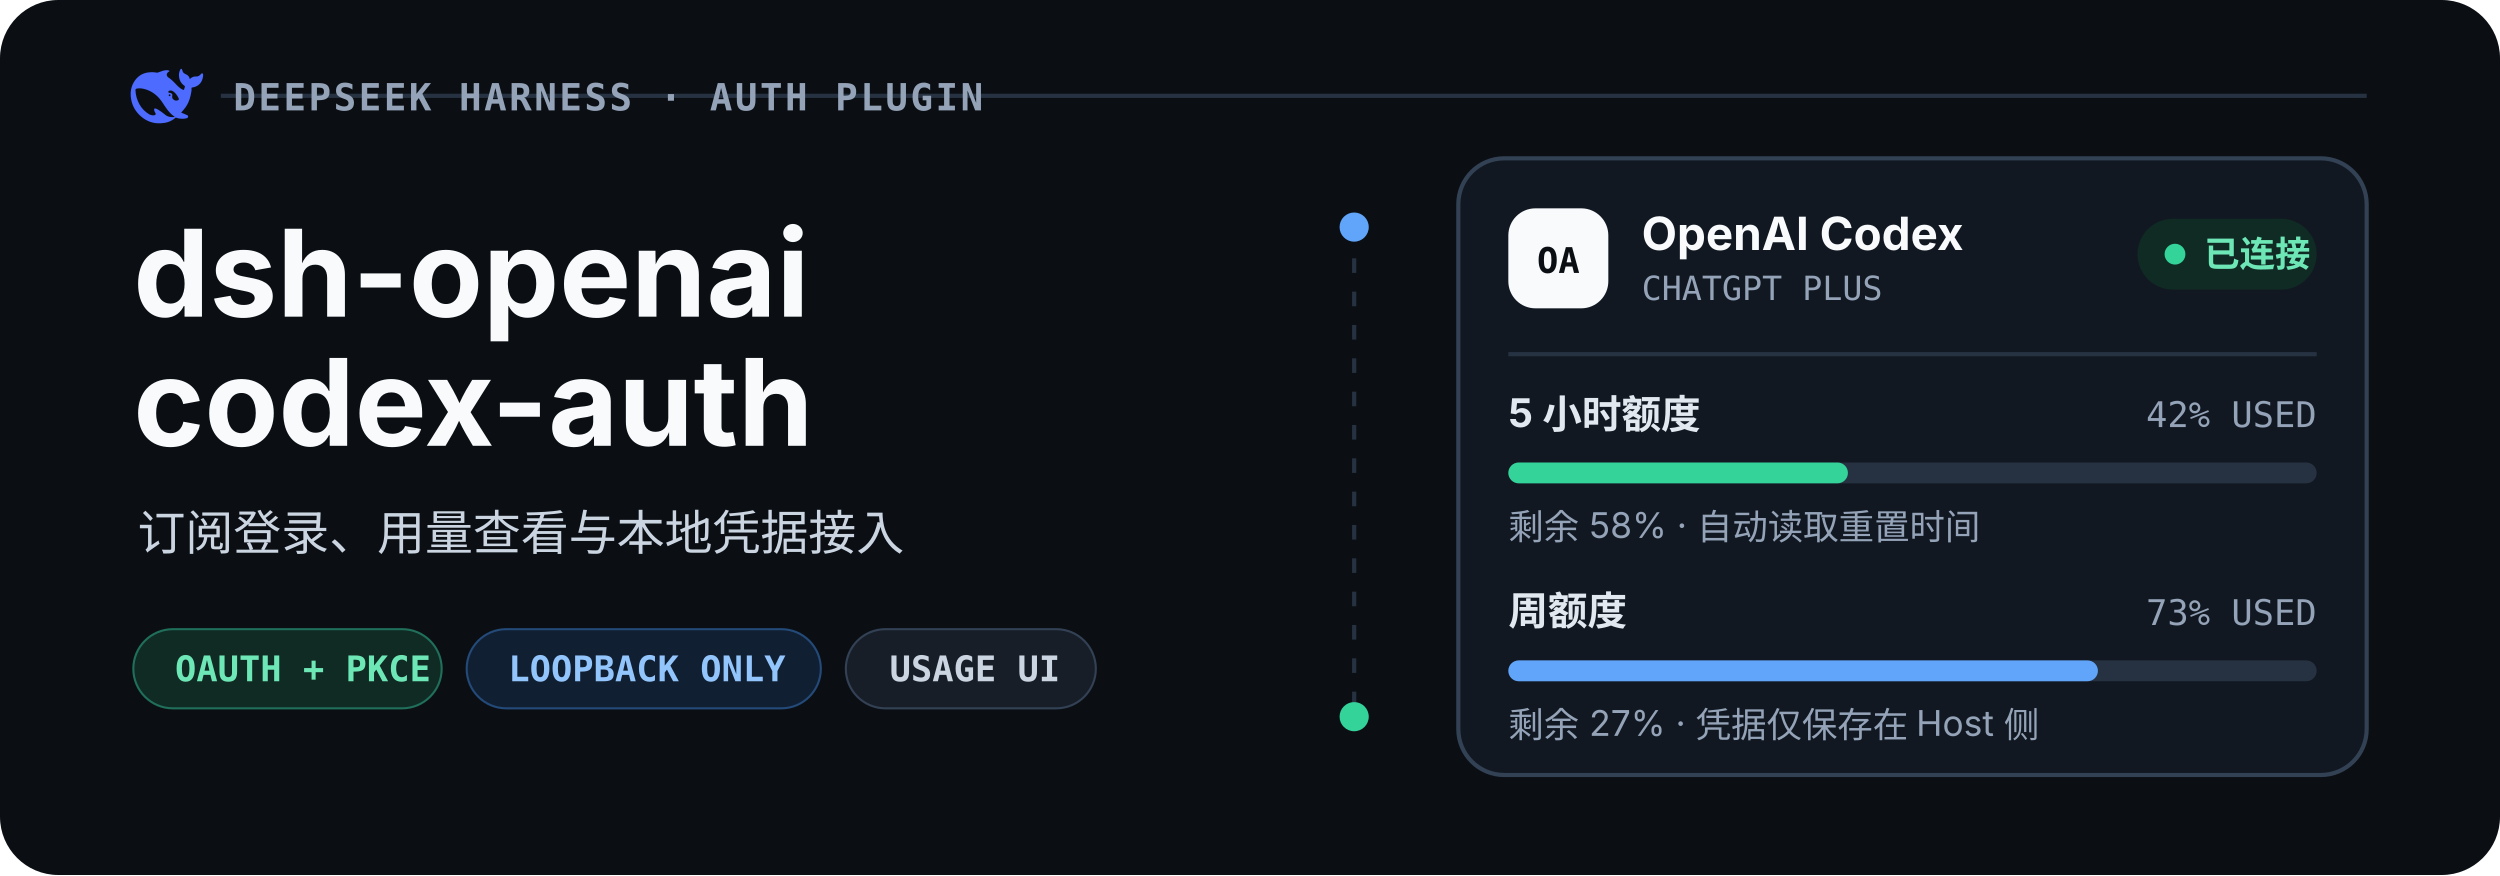
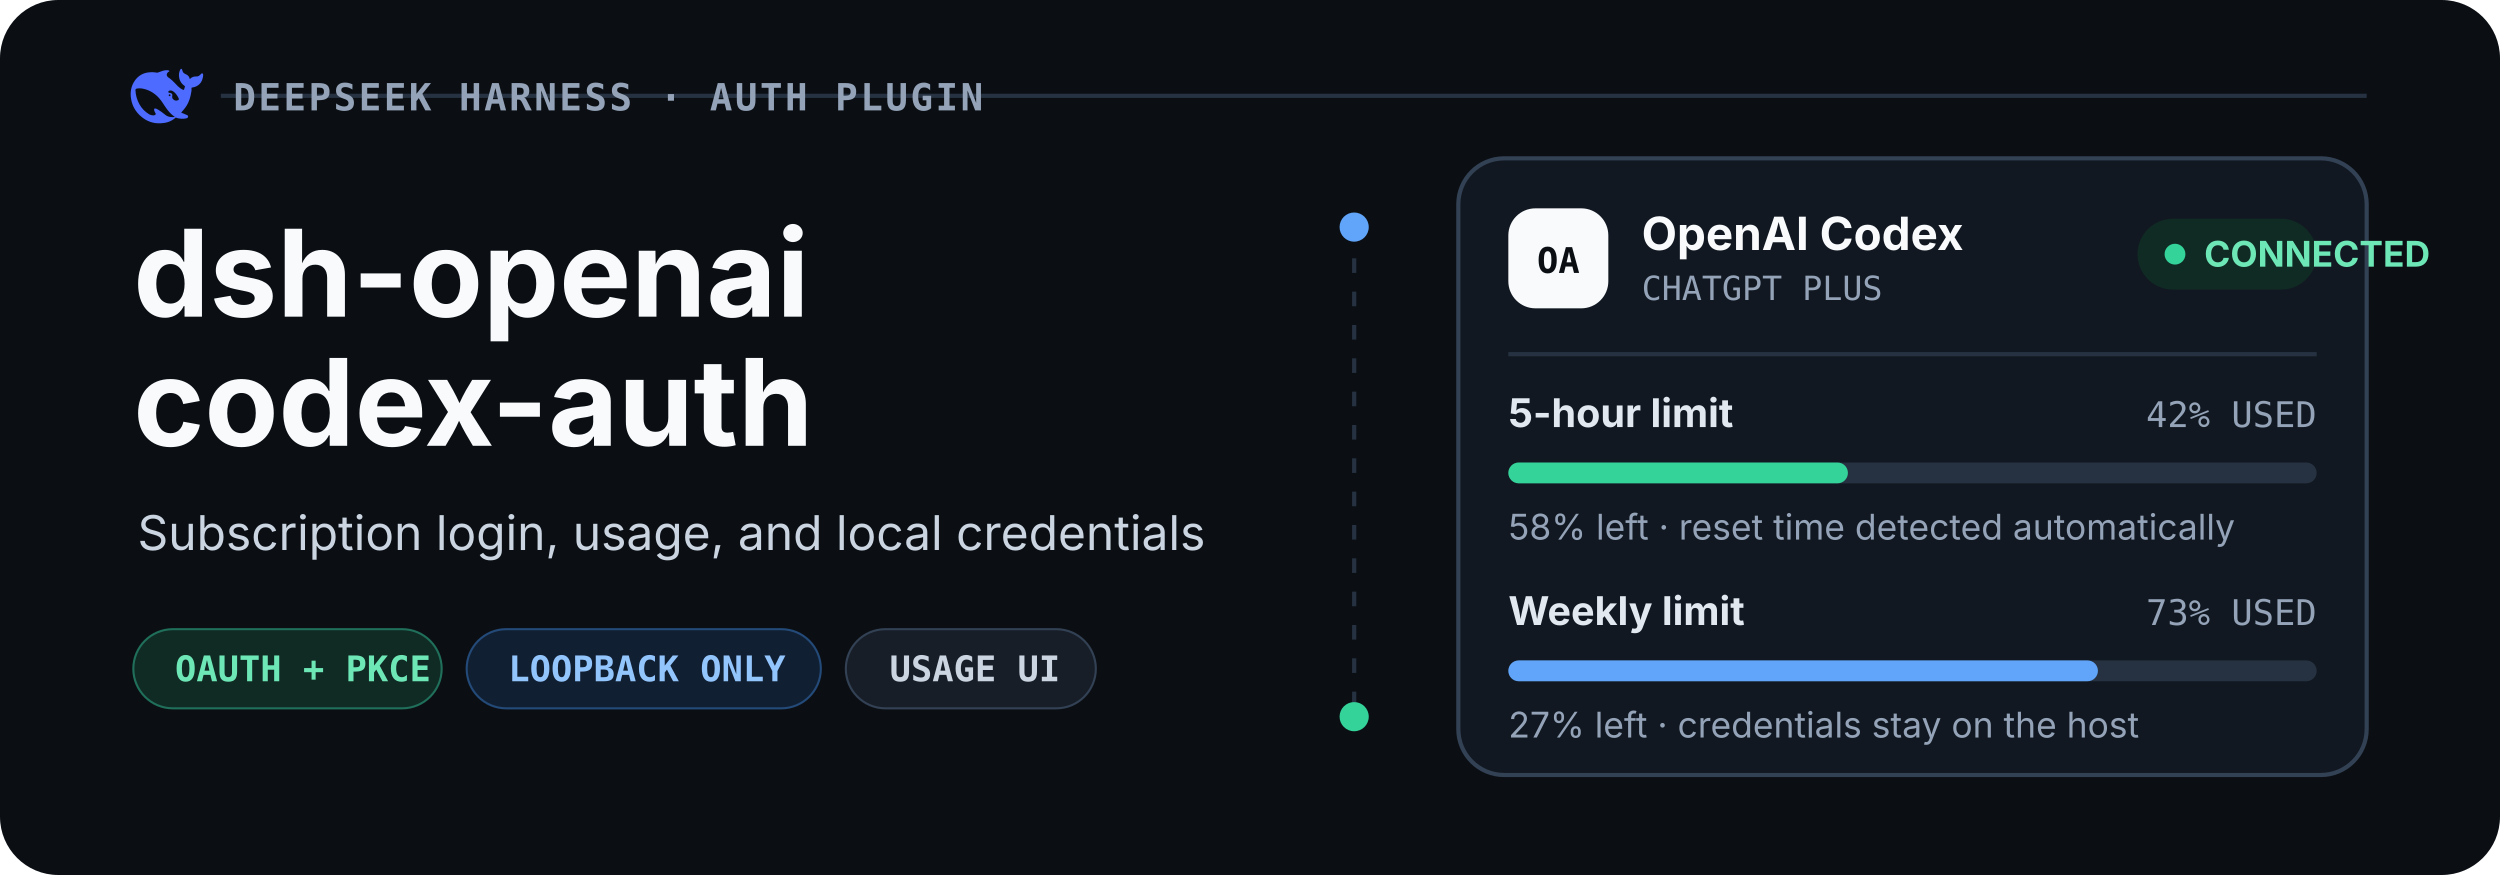
<svg xmlns="http://www.w3.org/2000/svg" width="1200" height="420" viewBox="0 0 1200 420" role="img" aria-labelledby="title desc">
  <rect width="1200" height="420" rx="28" fill="#0B0F14" />
  <path d="M64 46H1136" stroke="#263241" stroke-width="2" />
  <rect x="56" y="23" width="50" height="46" rx="12" fill="#0B0F14" />
  <g id="deepseek-logo" transform="translate(62 28) scale(.72)">
    <path d="M48.835 10.048C48.323 9.792 48.102 10.28 47.803 10.528C47.701 10.608 47.614 10.712 47.527 10.808C46.779 11.624 45.905 12.16 44.762 12.096C43.092 12 41.666 12.536 40.406 13.84C40.138 12.232 39.248 11.272 37.893 10.656C37.184 10.336 36.467 10.016 35.97 9.32C35.623 8.824 35.529 8.272 35.356 7.728C35.246 7.4 35.135 7.064 34.765 7.008C34.363 6.944 34.206 7.288 34.048 7.576C33.418 8.752 33.173 10.048 33.197 11.36C33.252 14.312 34.474 16.664 36.9 18.336C37.176 18.528 37.247 18.72 37.16 19C36.995 19.576 36.797 20.136 36.624 20.712C36.514 21.08 36.349 21.16 35.962 21C34.631 20.432 33.481 19.592 32.464 18.576C30.739 16.872 29.179 14.992 27.233 13.52C26.776 13.176 26.319 12.856 25.847 12.552C23.862 10.584 26.107 8.968 26.627 8.776C27.17 8.576 26.816 7.888 25.059 7.896C23.302 7.904 21.695 8.504 19.647 9.304C19.348 9.424 19.032 9.512 18.709 9.584C16.85 9.224 14.92 9.144 12.903 9.376C9.106 9.808 6.073 11.64 3.843 14.768C1.165 18.528 0.534 22.8 1.307 27.256C2.118 31.952 4.466 35.84 8.074 38.88C11.816 42.032 16.125 43.576 21.041 43.28C24.027 43.104 27.352 42.696 31.102 39.456C32.047 39.936 33.04 40.128 34.686 40.272C35.955 40.392 37.176 40.208 38.121 40.008C39.602 39.688 39.499 38.288 38.964 38.032C34.623 35.968 35.576 36.808 34.71 36.128C36.916 33.464 40.24 30.696 41.54 21.728C41.643 21.016 41.556 20.568 41.54 19.992C41.532 19.64 41.611 19.504 42.005 19.464C43.092 19.336 44.148 19.032 45.117 18.488C47.929 16.92 49.064 14.344 49.331 11.256C49.371 10.784 49.324 10.296 48.835 10.048ZM24.326 37.84C20.12 34.464 18.079 33.352 17.236 33.4C16.448 33.448 16.59 34.368 16.763 34.968C16.944 35.56 17.181 35.968 17.512 36.488C17.74 36.832 17.898 37.344 17.283 37.728C15.928 38.584 13.573 37.44 13.462 37.384C10.721 35.736 8.428 33.56 6.813 30.584C5.253 27.72 4.348 24.648 4.198 21.368C4.158 20.576 4.387 20.296 5.159 20.152C6.175 19.96 7.223 19.92 8.239 20.072C12.533 20.712 16.189 22.672 19.253 25.776C21.002 27.544 22.325 29.656 23.689 31.72C25.138 33.912 26.698 36 28.683 37.712C29.384 38.312 29.943 38.768 30.479 39.104C28.864 39.288 26.17 39.328 24.326 37.84ZM26.343 24.6C26.343 24.248 26.619 23.968 26.966 23.968C27.044 23.968 27.115 23.984 27.178 24.008C27.265 24.04 27.344 24.088 27.407 24.16C27.517 24.272 27.58 24.432 27.58 24.6C27.58 24.952 27.304 25.232 26.957 25.232C26.611 25.232 26.343 24.952 26.343 24.6ZM32.606 27.88C32.205 28.048 31.803 28.192 31.416 28.208C30.818 28.24 30.164 27.992 29.81 27.688C29.258 27.216 28.864 26.952 28.699 26.128C28.628 25.776 28.668 25.232 28.73 24.92C28.872 24.248 28.714 23.816 28.25 23.424C27.872 23.104 27.391 23.016 26.863 23.016C26.666 23.016 26.485 22.928 26.351 22.856C26.13 22.744 25.949 22.464 26.123 22.12C26.178 22.008 26.446 21.736 26.509 21.688C27.226 21.272 28.053 21.408 28.817 21.72C29.526 22.016 30.061 22.56 30.834 23.328C31.622 24.256 31.763 24.512 32.212 25.208C32.567 25.752 32.89 26.312 33.11 26.952C33.245 27.352 33.071 27.68 32.606 27.88Z" fill="#4D6BFE" />
  </g>
  <text x="112" y="53" fill="#94A3B8" font-family="ui-monospace, SFMono-Regular, Menlo, Consolas, monospace" font-size="18" font-weight="600" letter-spacing="1.2">DEEPSEEK HARNESS · AUTH PLUGIN</text>
  <g id="title-block" transform="translate(64 88)">
    <text x="0" y="64" fill="#F8FAFC" font-family="-apple-system, BlinkMacSystemFont, Segoe UI, PingFang SC, sans-serif" font-size="58" font-weight="750">dsh-openai</text>
    <text x="0" y="126" fill="#F8FAFC" font-family="-apple-system, BlinkMacSystemFont, Segoe UI, PingFang SC, sans-serif" font-size="58" font-weight="750">codex-auth</text>
-     <text x="2" y="176" fill="#CBD5E1" font-family="-apple-system, BlinkMacSystemFont, Segoe UI, PingFang SC, sans-serif" font-size="23">订阅登录、用量查看与本地凭据接入</text>
+     <text x="2" y="176" fill="#CBD5E1" font-family="-apple-system, BlinkMacSystemFont, Segoe UI, sans-serif" font-size="23">Subscription login, usage, and local credentials</text>
    <g transform="translate(0 214)" font-family="ui-monospace, SFMono-Regular, Menlo, Consolas, monospace" font-size="17" font-weight="650">
      <rect width="148" height="38" rx="19" fill="#102A24" stroke="#1F6F5A" />
      <text x="20" y="25" fill="#6EE7B7">OAUTH + PKCE</text>
      <rect x="160" width="170" height="38" rx="19" fill="#111F33" stroke="#234A78" />
      <text x="180" y="25" fill="#93C5FD">LOOPBACK ONLY</text>
      <rect x="342" width="120" height="38" rx="19" fill="#171E28" stroke="#334155" />
      <text x="363" y="25" fill="#CBD5E1">USAGE UI</text>
    </g>
  </g>
  <g id="usage-proof" transform="translate(700 76)">
    <rect width="436" height="296" rx="22" fill="#111821" stroke="#334155" stroke-width="2" />
    <rect x="24" y="24" width="48" height="48" rx="13" fill="#F8FAFC" />
    <text x="48" y="55" text-anchor="middle" fill="#0B0F14" font-family="ui-monospace, SFMono-Regular, Menlo, Consolas, monospace" font-size="17" font-weight="800">OA</text>
    <text x="88" y="44" fill="#F8FAFC" font-family="-apple-system, BlinkMacSystemFont, Segoe UI, PingFang SC, sans-serif" font-size="22" font-weight="700">OpenAI Codex</text>
    <text x="88" y="68" fill="#94A3B8" font-family="ui-monospace, SFMono-Regular, Menlo, Consolas, monospace" font-size="16">CHATGPT PLUS</text>
    <rect x="326" y="29" width="86" height="34" rx="17" fill="#102A24" />
    <circle cx="344" cy="46" r="5" fill="#34D399" />
-     <text x="358" y="52" fill="#6EE7B7" font-family="-apple-system, BlinkMacSystemFont, Segoe UI, PingFang SC, sans-serif" font-size="17" font-weight="650">已连接</text>
+     <text x="358" y="52" fill="#6EE7B7" font-family="-apple-system, BlinkMacSystemFont, Segoe UI, sans-serif" font-size="17" font-weight="650">CONNECTED</text>
    <path d="M24 94H412" stroke="#263241" stroke-width="2" />
-     <text x="24" y="129" fill="#E2E8F0" font-family="-apple-system, BlinkMacSystemFont, Segoe UI, PingFang SC, sans-serif" font-size="19" font-weight="650">5 小时额度</text>
+     <text x="24" y="129" fill="#E2E8F0" font-family="-apple-system, BlinkMacSystemFont, Segoe UI, sans-serif" font-size="19" font-weight="650">5-hour limit</text>
    <text x="412" y="129" text-anchor="end" fill="#94A3B8" font-family="ui-monospace, SFMono-Regular, Menlo, Consolas, monospace" font-size="17">42% USED</text>
    <rect x="24" y="146" width="388" height="10" rx="5" fill="#263241" />
    <rect x="24" y="146" width="163" height="10" rx="5" fill="#34D399" />
-     <text x="24" y="183" fill="#94A3B8" font-family="-apple-system, BlinkMacSystemFont, Segoe UI, PingFang SC, sans-serif" font-size="17">剩余 58% · 自动读取重置时间</text>
-     <text x="24" y="224" fill="#E2E8F0" font-family="-apple-system, BlinkMacSystemFont, Segoe UI, PingFang SC, sans-serif" font-size="19" font-weight="650">周额度</text>
+     <text x="24" y="183" fill="#94A3B8" font-family="-apple-system, BlinkMacSystemFont, Segoe UI, sans-serif" font-size="17">58% left · reset time detected automatically</text>
+     <text x="24" y="224" fill="#E2E8F0" font-family="-apple-system, BlinkMacSystemFont, Segoe UI, sans-serif" font-size="19" font-weight="650">Weekly limit</text>
    <text x="412" y="224" text-anchor="end" fill="#94A3B8" font-family="ui-monospace, SFMono-Regular, Menlo, Consolas, monospace" font-size="17">73% USED</text>
    <rect x="24" y="241" width="388" height="10" rx="5" fill="#263241" />
    <rect x="24" y="241" width="283" height="10" rx="5" fill="#60A5FA" />
-     <text x="24" y="278" fill="#94A3B8" font-family="-apple-system, BlinkMacSystemFont, Segoe UI, PingFang SC, sans-serif" font-size="17">剩余 27% · 凭据仅保存在 Host 侧</text>
+     <text x="24" y="278" fill="#94A3B8" font-family="-apple-system, BlinkMacSystemFont, Segoe UI, sans-serif" font-size="17">27% left · credentials stay on the host</text>
  </g>
  <path d="M650 108V344" stroke="#263241" stroke-width="2" stroke-dasharray="7 9" />
  <circle cx="650" cy="109" r="7" fill="#60A5FA" />
  <circle cx="650" cy="344" r="7" fill="#34D399" />
</svg>
